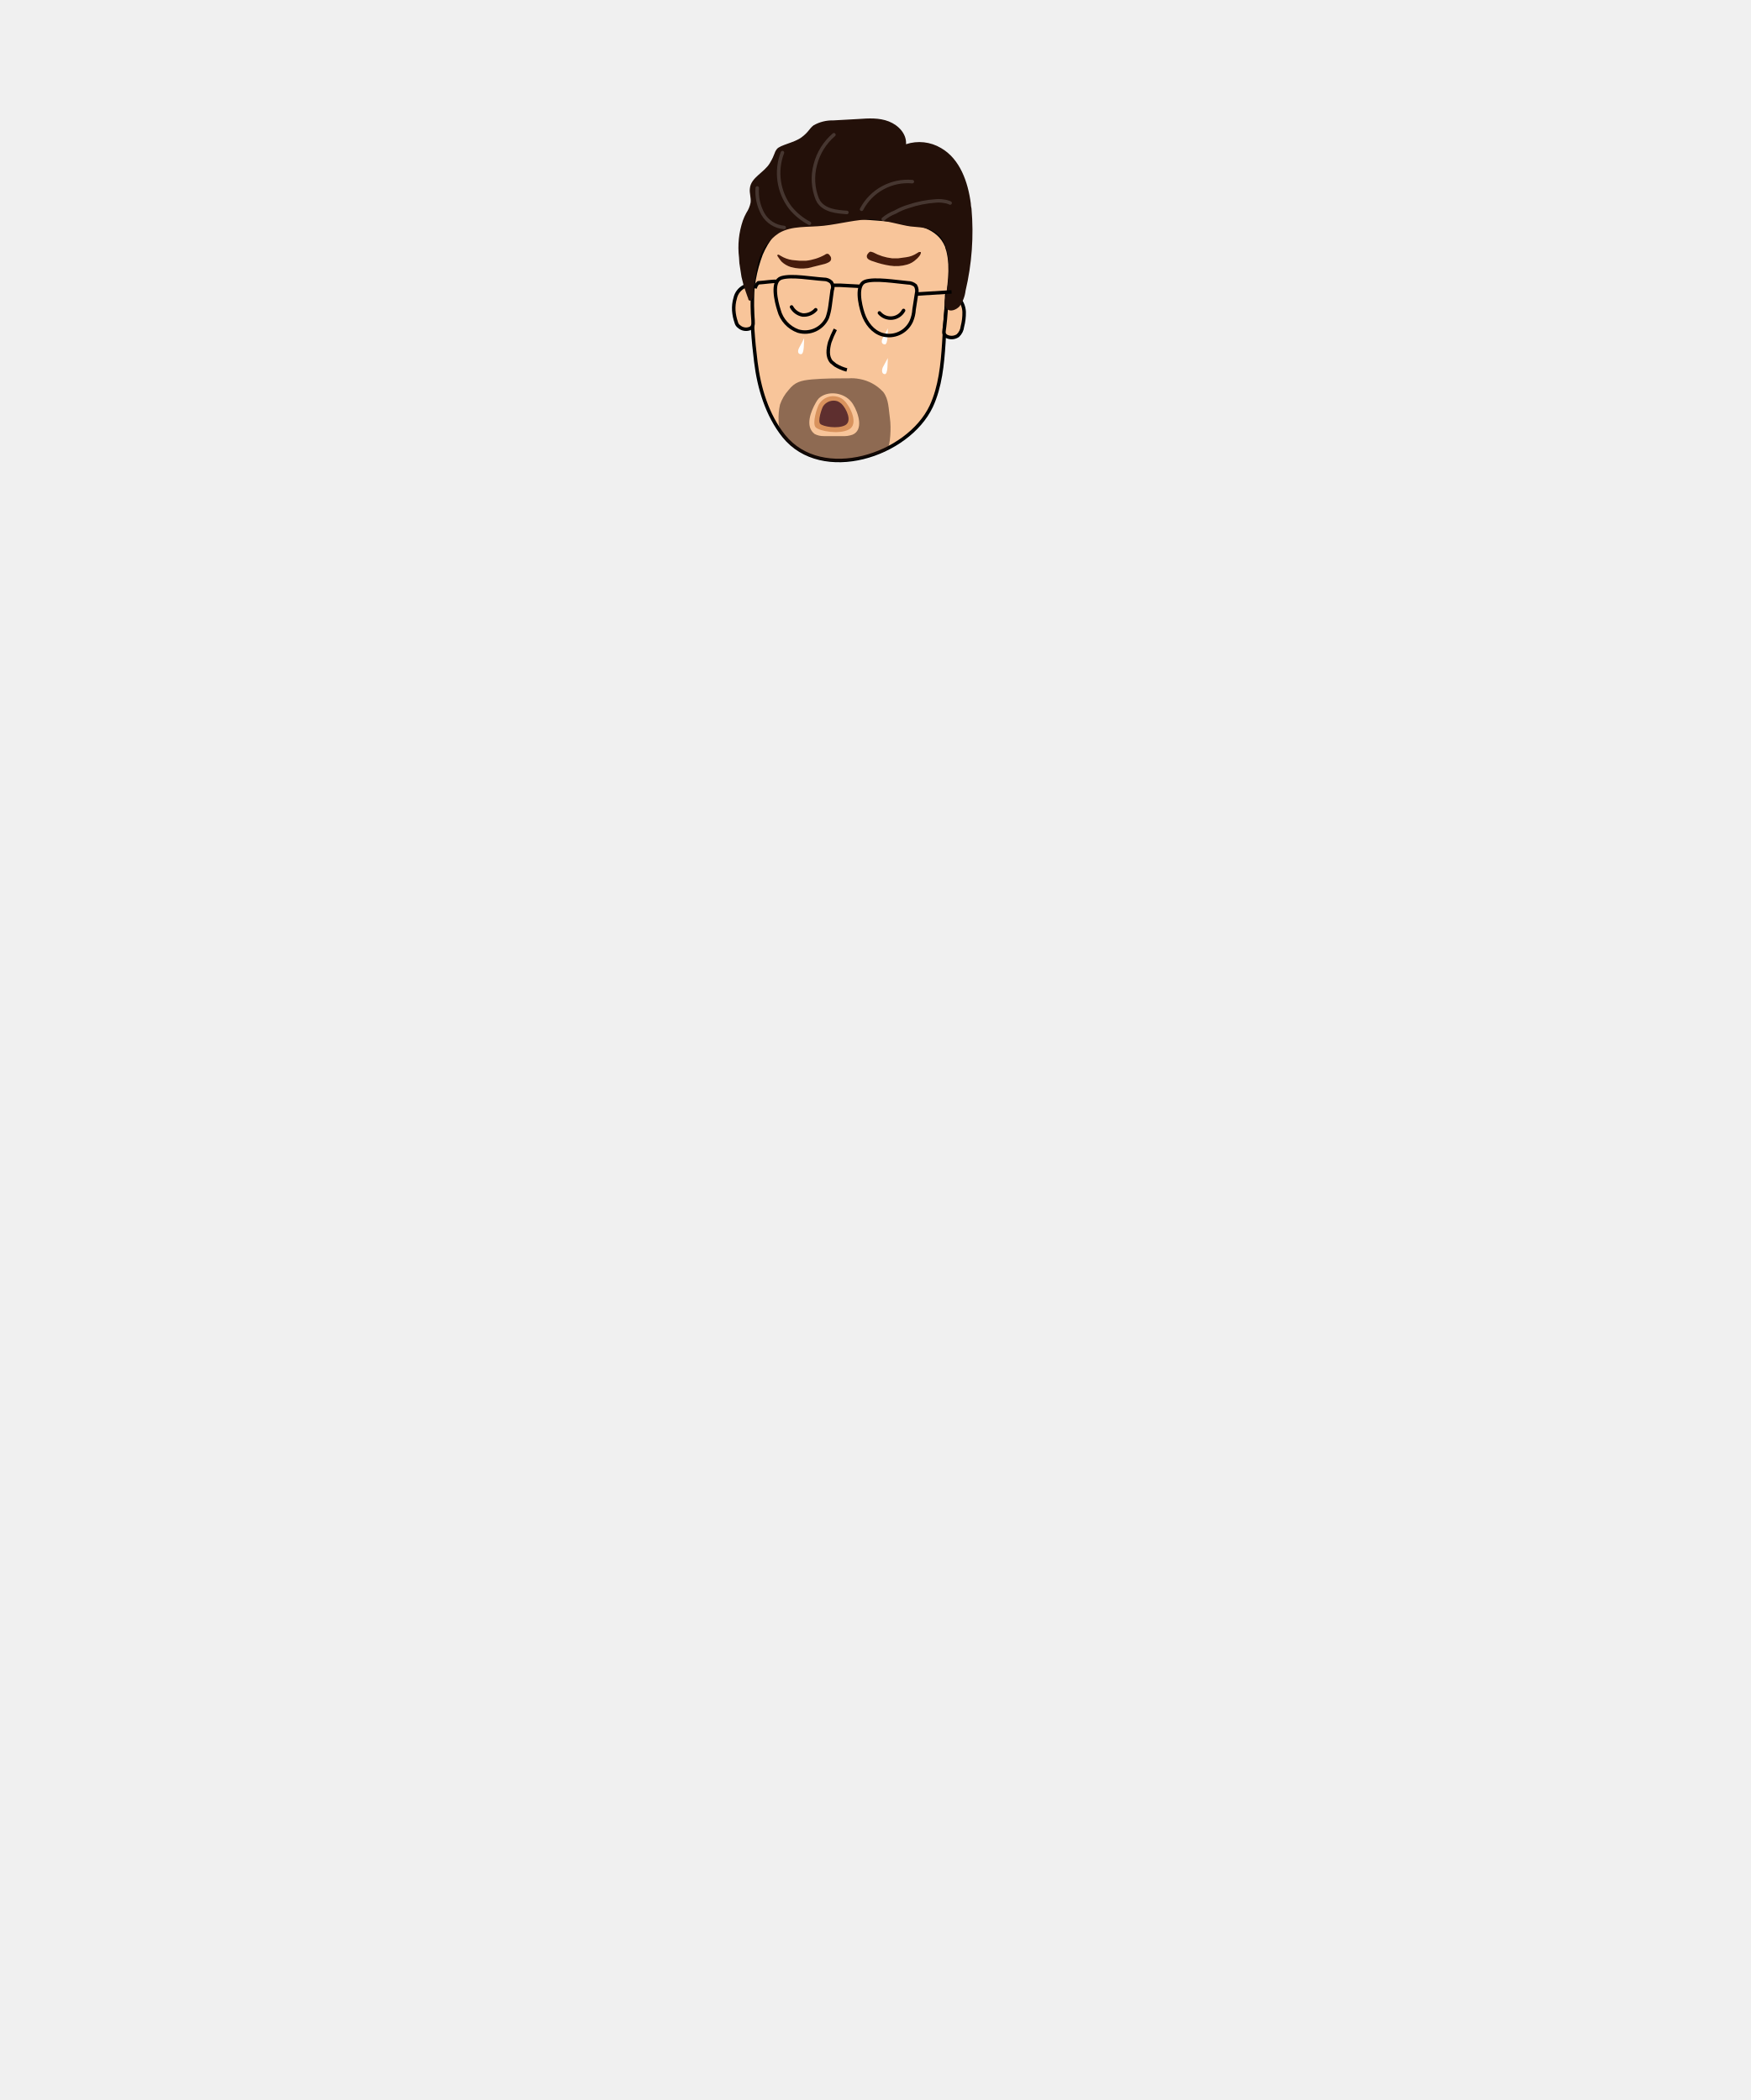
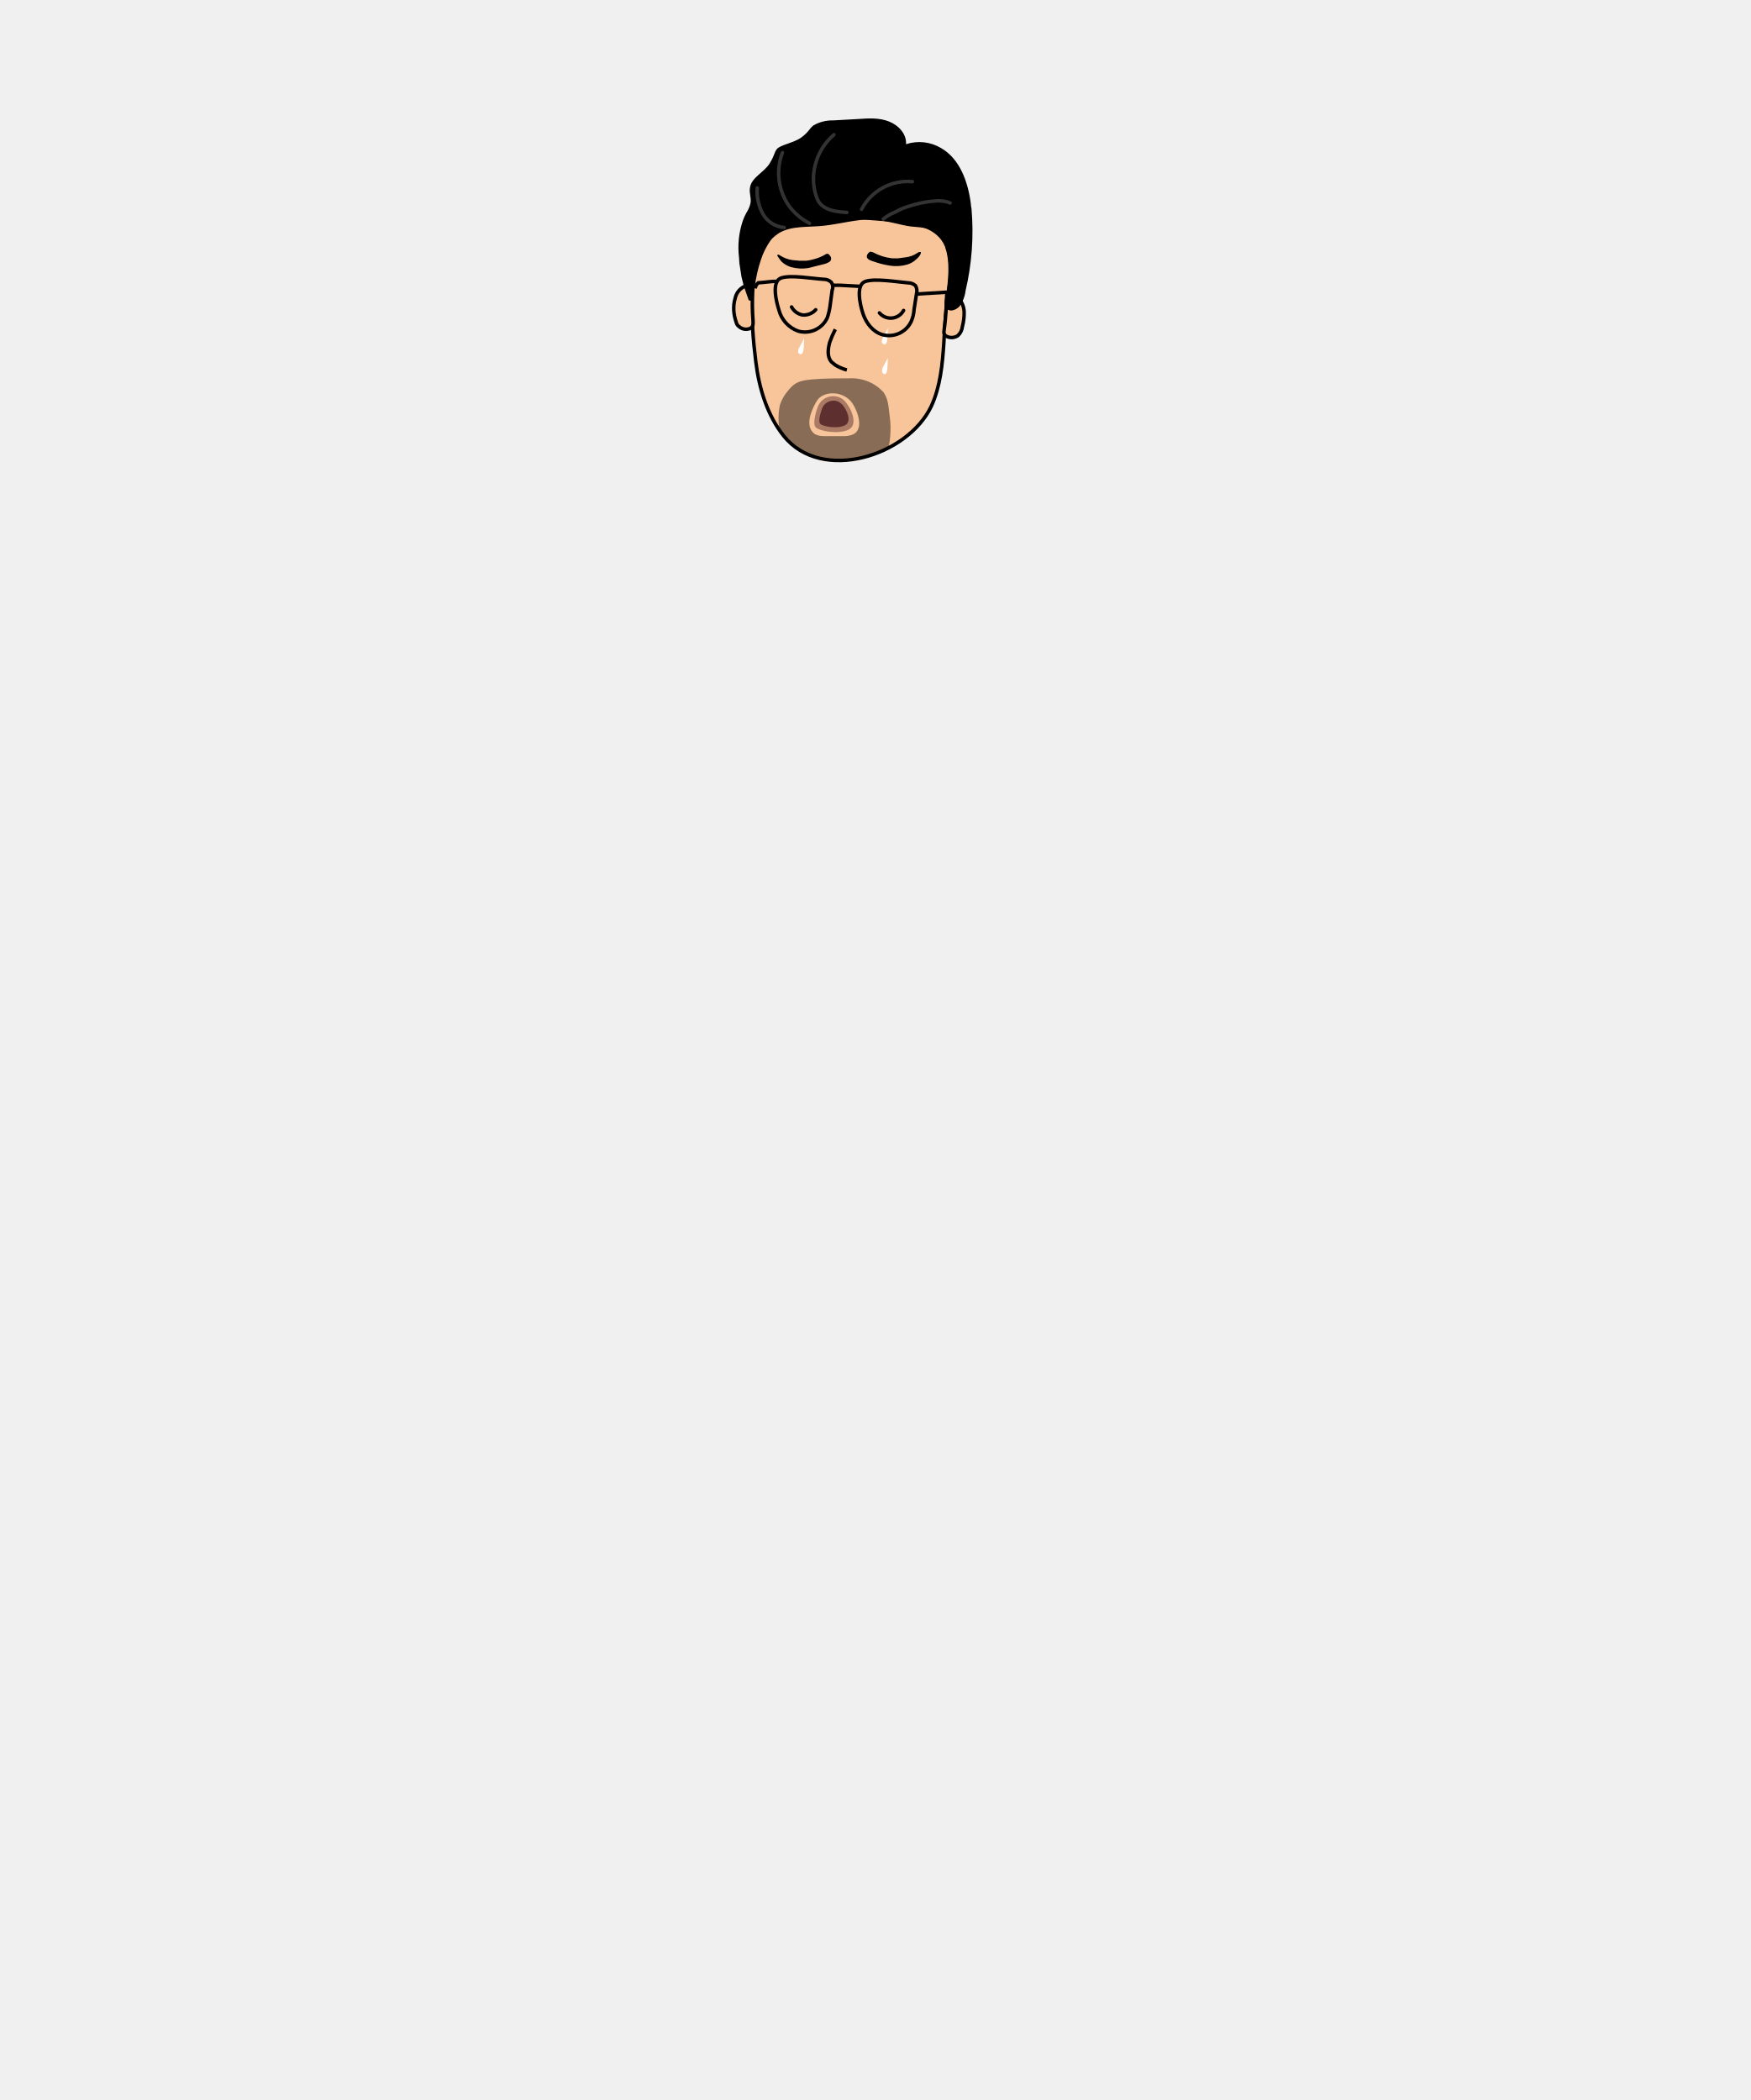
- <svg xmlns="http://www.w3.org/2000/svg" id="Layer_1" data-name="Layer 1" viewBox="0 0 500 600">
-   <defs>
-     <style>.cls-1{fill:#f8c59a}.cls-1,.cls-4{stroke:#000}.cls-1{stroke-linecap:round;stroke-linejoin:round}.cls-4{fill:none;stroke-miterlimit:10}</style>
-   </defs>
-   <path class="cls-1" d="M230.6 62.1l4.9-.3c6.9 0 13.7.6 20.6 1.2 5.4.5 12 1.6 14.3 7.3 0 .1.1.3.1.4l.3.9c1.3 5.1.2 10.6-.4 15.7a11.1 11.1 0 00-.2 1.7c-.3 3-.4 6-.6 9-.4 6.1-1 12.5-3.6 18.1-6.7 14.1-31.2 22-42.1 8.5-4.8-6-7.1-13.8-8-21.2q-.6-4.7-.9-9.3c-.1-2.3-.2-4.6-.2-6.9a40.1 40.1 0 012.6-14.6 23 23 0 013.5-5.8c2.4-2.9 6.1-4.2 9.7-4.7z" />
-   <path class="cls-1" d="M273.6 95.9a4.1 4.1 0 001.3-2.6 15.1 15.1 0 00.5-4.2 6.2 6.2 0 00-1.6-3.9 3 3 0 00-.8-.8 5.1 5.1 0 00-2.1-.3h-.4a.7.7 0 00-.1.5 86.7 86.7 0 01-.6 8.8c-.1 1.1-.5 1.9.4 2.6a3.2 3.2 0 003.4-.1zm-62.5-2.6a2 2 0 01-.8-1.2 12.8 12.8 0 01-.7-3.4 10.2 10.2 0 01.4-3.5 4.9 4.9 0 012.5-3.3l1.1-.2c.3 0 1-.1 1.2.1a.6.6 0 01.1.4v5.3c0 1.4.1 2.8.2 4.1s-.1 2-1 2.3a3 3 0 01-3-.6z" />
-   <path d="M277.5 59.6a74.3 74.3 0 01-1.7 23.5 9.5 9.5 0 01-1.7 4.4c-.9 1-2.6 1.7-3.6.8s-.7-2.4-.4-3.6a32.4 32.4 0 00.8-10.3c-.3-2.9-1.1-6.2-3.6-7.9s-4.7-1.5-7.2-1.8-7.5-1.9-11.3-2-9 1.3-13.5 1.8-9.1-.1-12.8 2.1a13.9 13.9 0 00-5.8 8 48.3 48.3 0 00-1.5 10c-.1.4-.4 1.4-1 1.3s-.4-.7-.6-.9l-.6-1.7-.6-1.8-.6-2.4-.6-3.9c0-.5-.1-1.1-.1-1.6a23.8 23.8 0 011.1-10.6 14.7 14.7 0 011-2.2 8.1 8.1 0 001.2-2.9c.2-1.4-.4-2.7-.2-4.1.3-3.1 4.1-4.5 5.7-7.2s1.1-2.8 2-4 5-1.8 7.1-3.4 2.1-2.4 3.4-3.4a10.8 10.8 0 015.6-1.4l7.2-.4c2.9-.2 5.9-.4 8.7.7s5.1 3.6 4.9 6.5a12.1 12.1 0 0110 1.1c5.4 3.1 7.7 9.7 8.5 15.8a7.7 7.7 0 00.2 1.5z" fill="#231009" />
-   <path d="M261.7 74.1a6.1 6.1 0 01-2.6 1.5 11.4 11.4 0 01-4.9.3 24.9 24.9 0 01-4.7-1.2c-.7-.2-1.9-.6-1.9-1.4a1.1 1.1 0 01.3-.8c.2-.3.5-.6.8-.6l.7.2a14.8 14.8 0 005.4 1.7h1.8l2.2-.3a7.3 7.3 0 003.2-1.2l.5-.3h.5c.3.6-1 1.9-1.3 2.1zm-38.4.7a6.8 6.8 0 002.6 1.5 11.6 11.6 0 004.9.3l4.8-1.2c.6-.2 1.9-.6 1.8-1.5a1.1 1.1 0 00-.3-.8c-.2-.3-.4-.6-.8-.6a1.1 1.1 0 00-.7.3 14.2 14.2 0 01-5.4 1.7h-1.8l-2.1-.2a8.7 8.7 0 01-3.3-1.2l-.5-.3c-.1-.1-.4 0-.5.1s1 1.6 1.3 1.9z" fill="#471c0c" />
-   <path class="cls-4" d="M241.9 105.7a12.2 12.2 0 01-3.3-1.4l-1.1-.9c-1.3-1.5-1-3.7-.5-5.6a29.5 29.5 0 011.6-3.7" />
-   <path class="cls-1" d="M226.1 87.7a4.5 4.5 0 003.2 2.3 4.6 4.6 0 003.7-1.5m18.2.9a4.2 4.2 0 006.9-.7" />
-   <path d="M229.7 96.6c-.4.9-.9 1.8-1.4 2.7s-.5 1.9.5 1.9.8-3.6.9-4.6m23.9-2.8c-.4.9-.9 1.8-1.4 2.7s-.5 1.8.5 1.9.8-3.6.9-4.6m0 8.5l-1.4 2.6c-.3.6-.5 1.9.5 2s.8-3.6.9-4.6" fill="#fff" />
-   <path class="cls-4" d="M235.3 79.8a3 3 0 012.1.8 2.3 2.3 0 01.3 2.3l-.6 4.5a16.9 16.9 0 01-.8 3.4 7 7 0 01-8.3 3.8 8.7 8.7 0 01-5.5-6c-.8-2.5-2.2-8.3.7-9.2s8.7.2 12.1.4zm24 1a3.3 3.3 0 012.2.8 3 3 0 01.3 2.3l-.7 4.5a9.9 9.9 0 01-.8 3.4 7 7 0 01-8.3 3.8c-2.7-.8-4.6-3.3-5.5-6s-2.1-8.3.7-9.2 8.7.1 12.1.4z" />
-   <path class="cls-4" d="M215.7 82.4a2.6 2.6 0 01.9-1.6c1.7-.1 4.3-.5 5.2-.4h-.5m16.8 1.1h1.8l5.6.3h.1M262 84l9.8-.6" />
-   <path d="M252.2 111.9a12 12 0 00-6.6-3.6 12.2 12.2 0 00-3.3-.2c-3.4 0-6.9 0-10.3.3s-5 .8-6.8 3.1a12 12 0 00-2.4 4.1 17.5 17.5 0 00-.4 4.6c0 3.5 1.5 5.5 4.3 7.6a15.9 15.9 0 003.5 2.1 24.8 24.8 0 003.5 1.3 22.5 22.5 0 008.6.4 62 62 0 007.2-1.6c1.2-.4 3.2-.6 4-1.7s1.1-6.1.7-8.8-.3-5.4-1.9-7.5zm-8.6 3.5c1.7 2.7 3.1 7.5-.1 8.8a7.5 7.5 0 01-3 .4h-5.2a5.5 5.5 0 01-2.6-.6c-2.9-2.2-1-6.6.3-8.9a6 6 0 01.9-1.3c2.4-2.2 6.6-1.7 8.8.5a6.2 6.2 0 01.9 1.1z" opacity=".5" fill="#231009" />
-   <path d="M239.4 113.4a4.2 4.2 0 011.8 1.1c1.8 1.8 4.1 6.7 1.3 8.2s-8.4.5-9.5-.6.4-5.8 1-6.7a4.7 4.7 0 015.4-2z" fill="#d8925d" />
-   <path d="M239.1 114.6a4.1 4.1 0 011.3.8c1.4 1.4 3.1 5 1 6.1s-6.3.4-7.1-.4.4-4.3.8-5a3.6 3.6 0 014-1.5z" fill="#5e2f2f" />
-   <path d="M224 65a7.7 7.7 0 01-6.1-3.9 13.4 13.4 0 01-1.6-7.4m14.9 10.1a17.7 17.7 0 01-5.4-4.4 16.3 16.3 0 01-2.3-15.8m18.4 17.1c-2.9-.2-6.5-.5-8.2-3.3a.5.5 0 00-.2-.4 15.6 15.6 0 01-.6-10 16.6 16.6 0 015.3-8.5m7.9 21.3a14.9 14.9 0 0114.5-7.9m-8.3 10.7a11.7 11.7 0 013.4-2 17.3 17.3 0 013.7-1.6 30.7 30.7 0 018-1.6 8.3 8.3 0 012.2.1 6.1 6.1 0 011.8.5" stroke="#463630" fill="none" stroke-linecap="round" stroke-linejoin="round" />
+ <svg xmlns="http://www.w3.org/2000/svg" viewBox="0 0 500 600">
+   <path d="M230.6,62.1l4.9-.3c6.9,0,13.7.6,20.6,1.2,5.4.5,12,1.6,14.3,7.3,0,.1.1.3.1.4l.3.9c1.3,5.1.2,10.6-.4,15.7a11.1,11.1,0,0,0-.2,1.7c-.3,3-.4,6-.6,9-.4,6.1-1,12.5-3.6,18.1-6.7,14.1-31.2,22-42.1,8.5-4.8-6-7.1-13.8-8-21.2q-.6-4.7-.9-9.3c-.1-2.3-.2-4.6-.2-6.9a40.1,40.1,0,0,1,2.6-14.6,23,23,0,0,1,3.5-5.8C223.3,63.9,227,62.6,230.6,62.1Z" fill="#f8c59a" stroke="#000" stroke-linecap="round" stroke-linejoin="round" />
+   <path d="M273.6,95.9a4.1,4.1,0,0,0,1.3-2.6,15.1,15.1,0,0,0,.5-4.2,6.2,6.2,0,0,0-1.6-3.9,3,3,0,0,0-.8-.8,5.1,5.1,0,0,0-2.1-.3h-.4a.7.7,0,0,0-.1.5,86.7,86.7,0,0,1-.6,8.8c-.1,1.1-.5,1.9.4,2.6A3.2,3.2,0,0,0,273.6,95.9Z" fill="#f8c59a" stroke="#000" stroke-linecap="round" stroke-linejoin="round" />
+   <path d="M211.1,93.3a2,2,0,0,1-.8-1.2,12.8,12.8,0,0,1-.7-3.4,10.2,10.2,0,0,1,.4-3.5,4.9,4.9,0,0,1,2.5-3.3l1.1-.2c.3,0,1-.1,1.2.1a.6.6,0,0,1,.1.4v5.3c0,1.4.1,2.8.2,4.1s-.1,2-1,2.3A3,3,0,0,1,211.1,93.3Z" fill="#f8c59a" stroke="#000" stroke-linecap="round" stroke-linejoin="round" />
+   <path d="M277.5,59.6a74.3,74.3,0,0,1-1.7,23.5,9.5,9.5,0,0,1-1.7,4.4c-.9,1-2.6,1.7-3.6.8s-.7-2.4-.4-3.6a32.4,32.4,0,0,0,.8-10.3c-.3-2.9-1.1-6.2-3.6-7.9s-4.7-1.5-7.2-1.8-7.5-1.9-11.3-2-9,1.3-13.5,1.8-9.1-.1-12.8,2.1a13.9,13.9,0,0,0-5.8,8,48.3,48.3,0,0,0-1.5,10c-.1.4-.4,1.4-1,1.3s-.4-.7-.6-.9l-.6-1.7-.6-1.8-.6-2.4-.6-3.9c0-.5-.1-1.1-.1-1.6A23.8,23.8,0,0,1,212.2,63a14.7,14.7,0,0,1,1-2.2,8.1,8.1,0,0,0,1.2-2.9c.2-1.4-.4-2.7-.2-4.1.3-3.1,4.1-4.5,5.7-7.2s1.1-2.8,2-4,5-1.8,7.1-3.4,2.1-2.4,3.4-3.4a10.8,10.8,0,0,1,5.6-1.4l7.2-.4c2.9-.2,5.9-.4,8.7.7s5.1,3.6,4.9,6.5a12.1,12.1,0,0,1,10,1.1c5.4,3.1,7.7,9.7,8.5,15.8A7.7,7.7,0,0,0,277.5,59.6Z" />
+   <path d="M261.7,74.1a6.1,6.1,0,0,1-2.6,1.5,11.4,11.4,0,0,1-4.9.3,24.9,24.9,0,0,1-4.7-1.2c-.7-.2-1.9-.6-1.9-1.4a1.1,1.1,0,0,1,.3-.8c.2-.3.5-.6.8-.6l.7.2a14.8,14.8,0,0,0,5.4,1.7h1.8l2.2-.3a7.3,7.3,0,0,0,3.2-1.2l.5-.3h.5C263.3,72.6,262,73.9,261.7,74.1Z" />
+   <path d="M223.3,74.8a6.8,6.8,0,0,0,2.6,1.5,11.6,11.6,0,0,0,4.9.3l4.8-1.2c.6-.2,1.9-.6,1.8-1.5a1.1,1.1,0,0,0-.3-.8c-.2-.3-.4-.6-.8-.6a1.1,1.1,0,0,0-.7.3,14.2,14.2,0,0,1-5.4,1.7h-1.8l-2.1-.2a8.7,8.7,0,0,1-3.3-1.2l-.5-.3c-.1-.1-.4,0-.5.1S223,74.5,223.3,74.8Z" />
+   <path d="M241.9,105.7a12.2,12.2,0,0,1-3.3-1.4l-1.1-.9c-1.3-1.5-1-3.7-.5-5.6a29.5,29.5,0,0,1,1.6-3.7" fill="none" stroke="#000" stroke-miterlimit="10" />
+   <path d="M226.1,87.7a4.5,4.5,0,0,0,3.2,2.3,4.6,4.6,0,0,0,3.7-1.5" fill="#f8c59a" stroke="#000" stroke-linecap="round" stroke-linejoin="round" />
+   <path d="M251.2,89.4a4.2,4.2,0,0,0,6.9-.7" fill="#f8c59a" stroke="#000" stroke-linecap="round" stroke-linejoin="round" />
+   <path d="M229.7,96.6c-.4.9-.9,1.8-1.4,2.7s-.5,1.9.5,1.9.8-3.6.9-4.6" fill="#fff" />
+   <path d="M253.6,93.8c-.4.9-.9,1.8-1.4,2.7s-.5,1.8.5,1.9.8-3.6.9-4.6" fill="#fff" />
+   <path d="M253.6,102.3l-1.4,2.6c-.3.6-.5,1.9.5,2s.8-3.6.9-4.6" fill="#fff" />
+   <path d="M235.3,79.8a3,3,0,0,1,2.1.8,2.3,2.3,0,0,1,.3,2.3l-.6,4.5a16.9,16.9,0,0,1-.8,3.4,7,7,0,0,1-8.3,3.8,8.7,8.7,0,0,1-5.5-6c-.8-2.5-2.2-8.3.7-9.2S231.9,79.6,235.3,79.8Z" fill="none" stroke="#000" stroke-miterlimit="10" />
+   <path d="M259.3,80.8a3.3,3.3,0,0,1,2.2.8,3,3,0,0,1,.3,2.3l-.7,4.5a9.9,9.9,0,0,1-.8,3.4,7,7,0,0,1-8.3,3.8c-2.7-.8-4.6-3.3-5.5-6s-2.1-8.3.7-9.2S255.9,80.5,259.3,80.8Z" fill="none" stroke="#000" stroke-miterlimit="10" />
+   <path d="M215.7,82.4a2.6,2.6,0,0,1,.9-1.6c1.7-.1,4.3-.5,5.2-.4h-.5" fill="none" stroke="#000" stroke-miterlimit="10" />
+   <path d="M238.1,81.5h1.8l5.6.3h.1" fill="none" stroke="#000" stroke-miterlimit="10" />
+   <path d="M262,84l9.8-.6" fill="none" stroke="#000" stroke-miterlimit="10" />
+   <path d="M252.2,111.9a12,12,0,0,0-6.6-3.6,12.2,12.2,0,0,0-3.3-.2c-3.4,0-6.9,0-10.3.3s-5,.8-6.8,3.1a12,12,0,0,0-2.4,4.1,17.5,17.5,0,0,0-.4,4.6c0,3.5,1.5,5.5,4.3,7.6a15.9,15.9,0,0,0,3.5,2.1,24.8,24.8,0,0,0,3.5,1.3,22.5,22.5,0,0,0,8.6.4,62,62,0,0,0,7.2-1.6c1.2-.4,3.2-.6,4-1.7s1.1-6.1.7-8.8-.3-5.4-1.9-7.5Zm-8.6,3.5c1.7,2.7,3.1,7.5-.1,8.8a7.5,7.5,0,0,1-3,.4h-5.2a5.5,5.5,0,0,1-2.6-.6c-2.9-2.2-1-6.6.3-8.9a6,6,0,0,1,.9-1.3c2.4-2.2,6.6-1.7,8.8.5A6.2,6.2,0,0,1,243.6,115.4Z" opacity="0.45" />
+   <path d="M239.4,113.4a4.2,4.2,0,0,1,1.8,1.1c1.8,1.8,4.1,6.7,1.3,8.2s-8.4.5-9.5-.6.4-5.8,1-6.7A4.7,4.7,0,0,1,239.4,113.4Z" fill="#5e2f2f" opacity="0.5" />
+   <path d="M239.1,114.6a4.1,4.1,0,0,1,1.3.8c1.4,1.4,3.1,5,1,6.1s-6.3.4-7.1-.4.4-4.3.8-5A3.6,3.6,0,0,1,239.1,114.6Z" fill="#5e2f2f" />
+   <path d="M224,65a7.7,7.7,0,0,1-6.1-3.9,13.4,13.4,0,0,1-1.6-7.4" fill="none" stroke="#fff" stroke-linecap="round" stroke-linejoin="round" opacity="0.2" />
+   <path d="M231.2,63.8a17.7,17.7,0,0,1-5.4-4.4,16.3,16.3,0,0,1-2.3-15.8" fill="none" stroke="#fff" stroke-linecap="round" stroke-linejoin="round" opacity="0.2" />
+   <path d="M241.9,60.7c-2.9-.2-6.5-.5-8.2-3.3a.5.5,0,0,0-.2-.4,15.6,15.6,0,0,1-.6-10,16.6,16.6,0,0,1,5.3-8.5" fill="none" stroke="#fff" stroke-linecap="round" stroke-linejoin="round" opacity="0.2" />
+   <path d="M246.1,59.8a14.9,14.9,0,0,1,14.5-7.9" fill="none" stroke="#fff" stroke-linecap="round" stroke-linejoin="round" opacity="0.2" />
+   <path d="M252.3,62.6a11.7,11.7,0,0,1,3.4-2,17.3,17.3,0,0,1,3.7-1.6,30.7,30.7,0,0,1,8-1.6,8.3,8.3,0,0,1,2.2.1,6.1,6.1,0,0,1,1.8.5" fill="none" stroke="#fff" stroke-linecap="round" stroke-linejoin="round" opacity="0.2" />
</svg>
